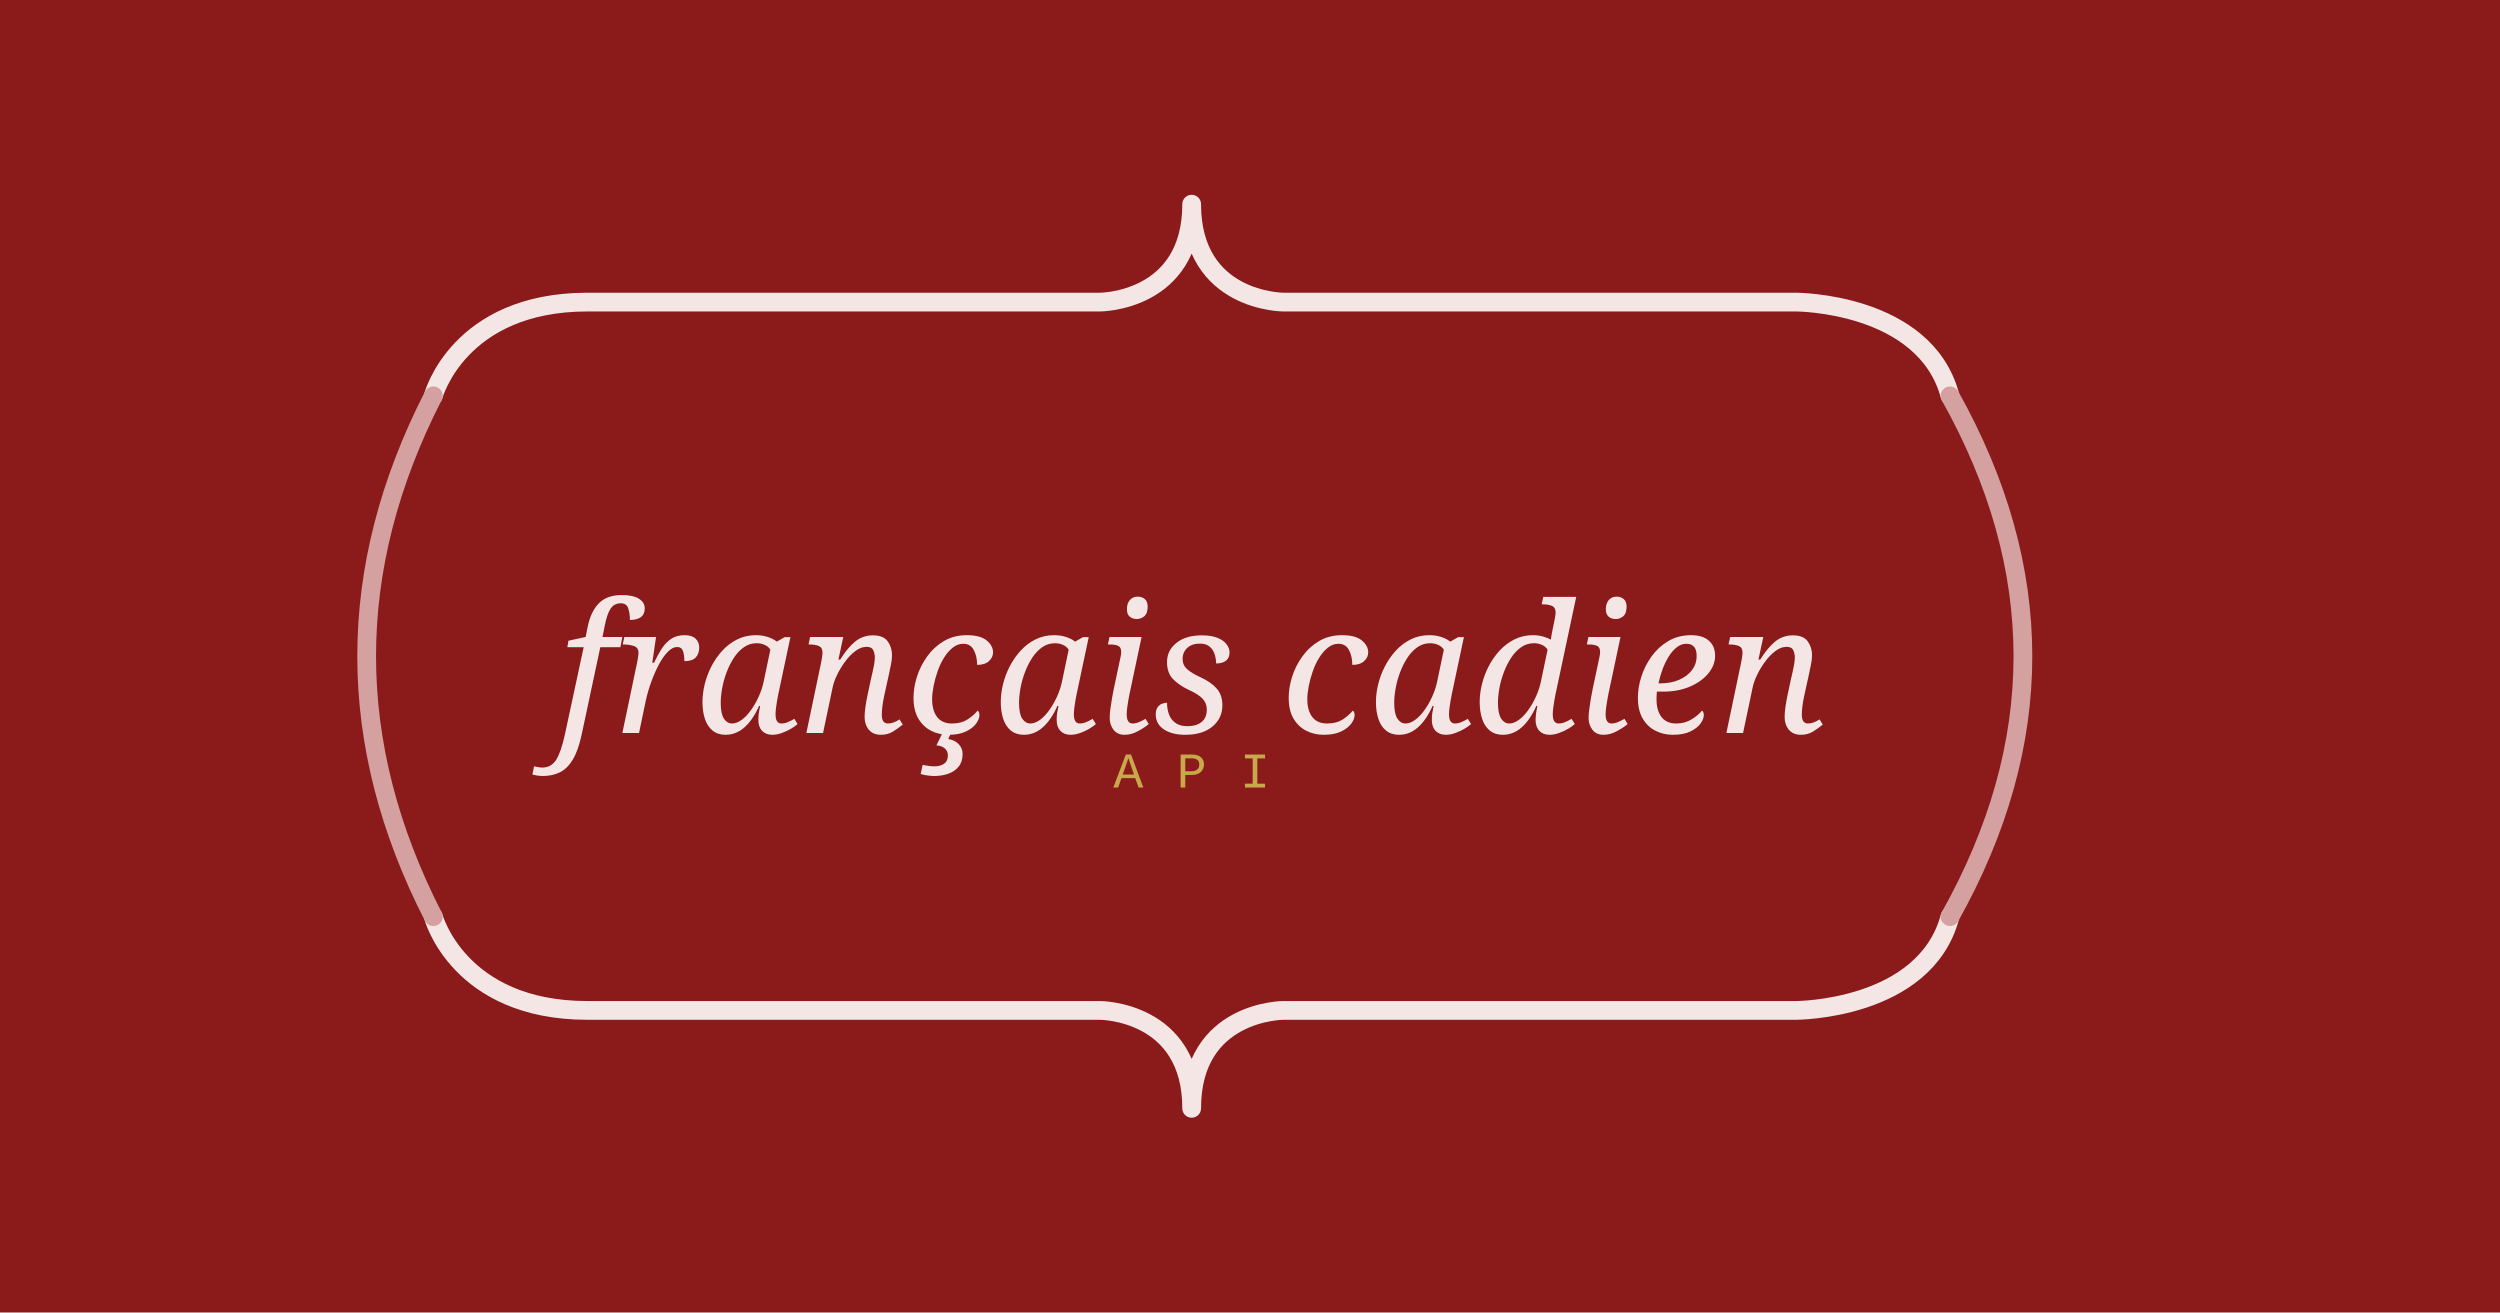
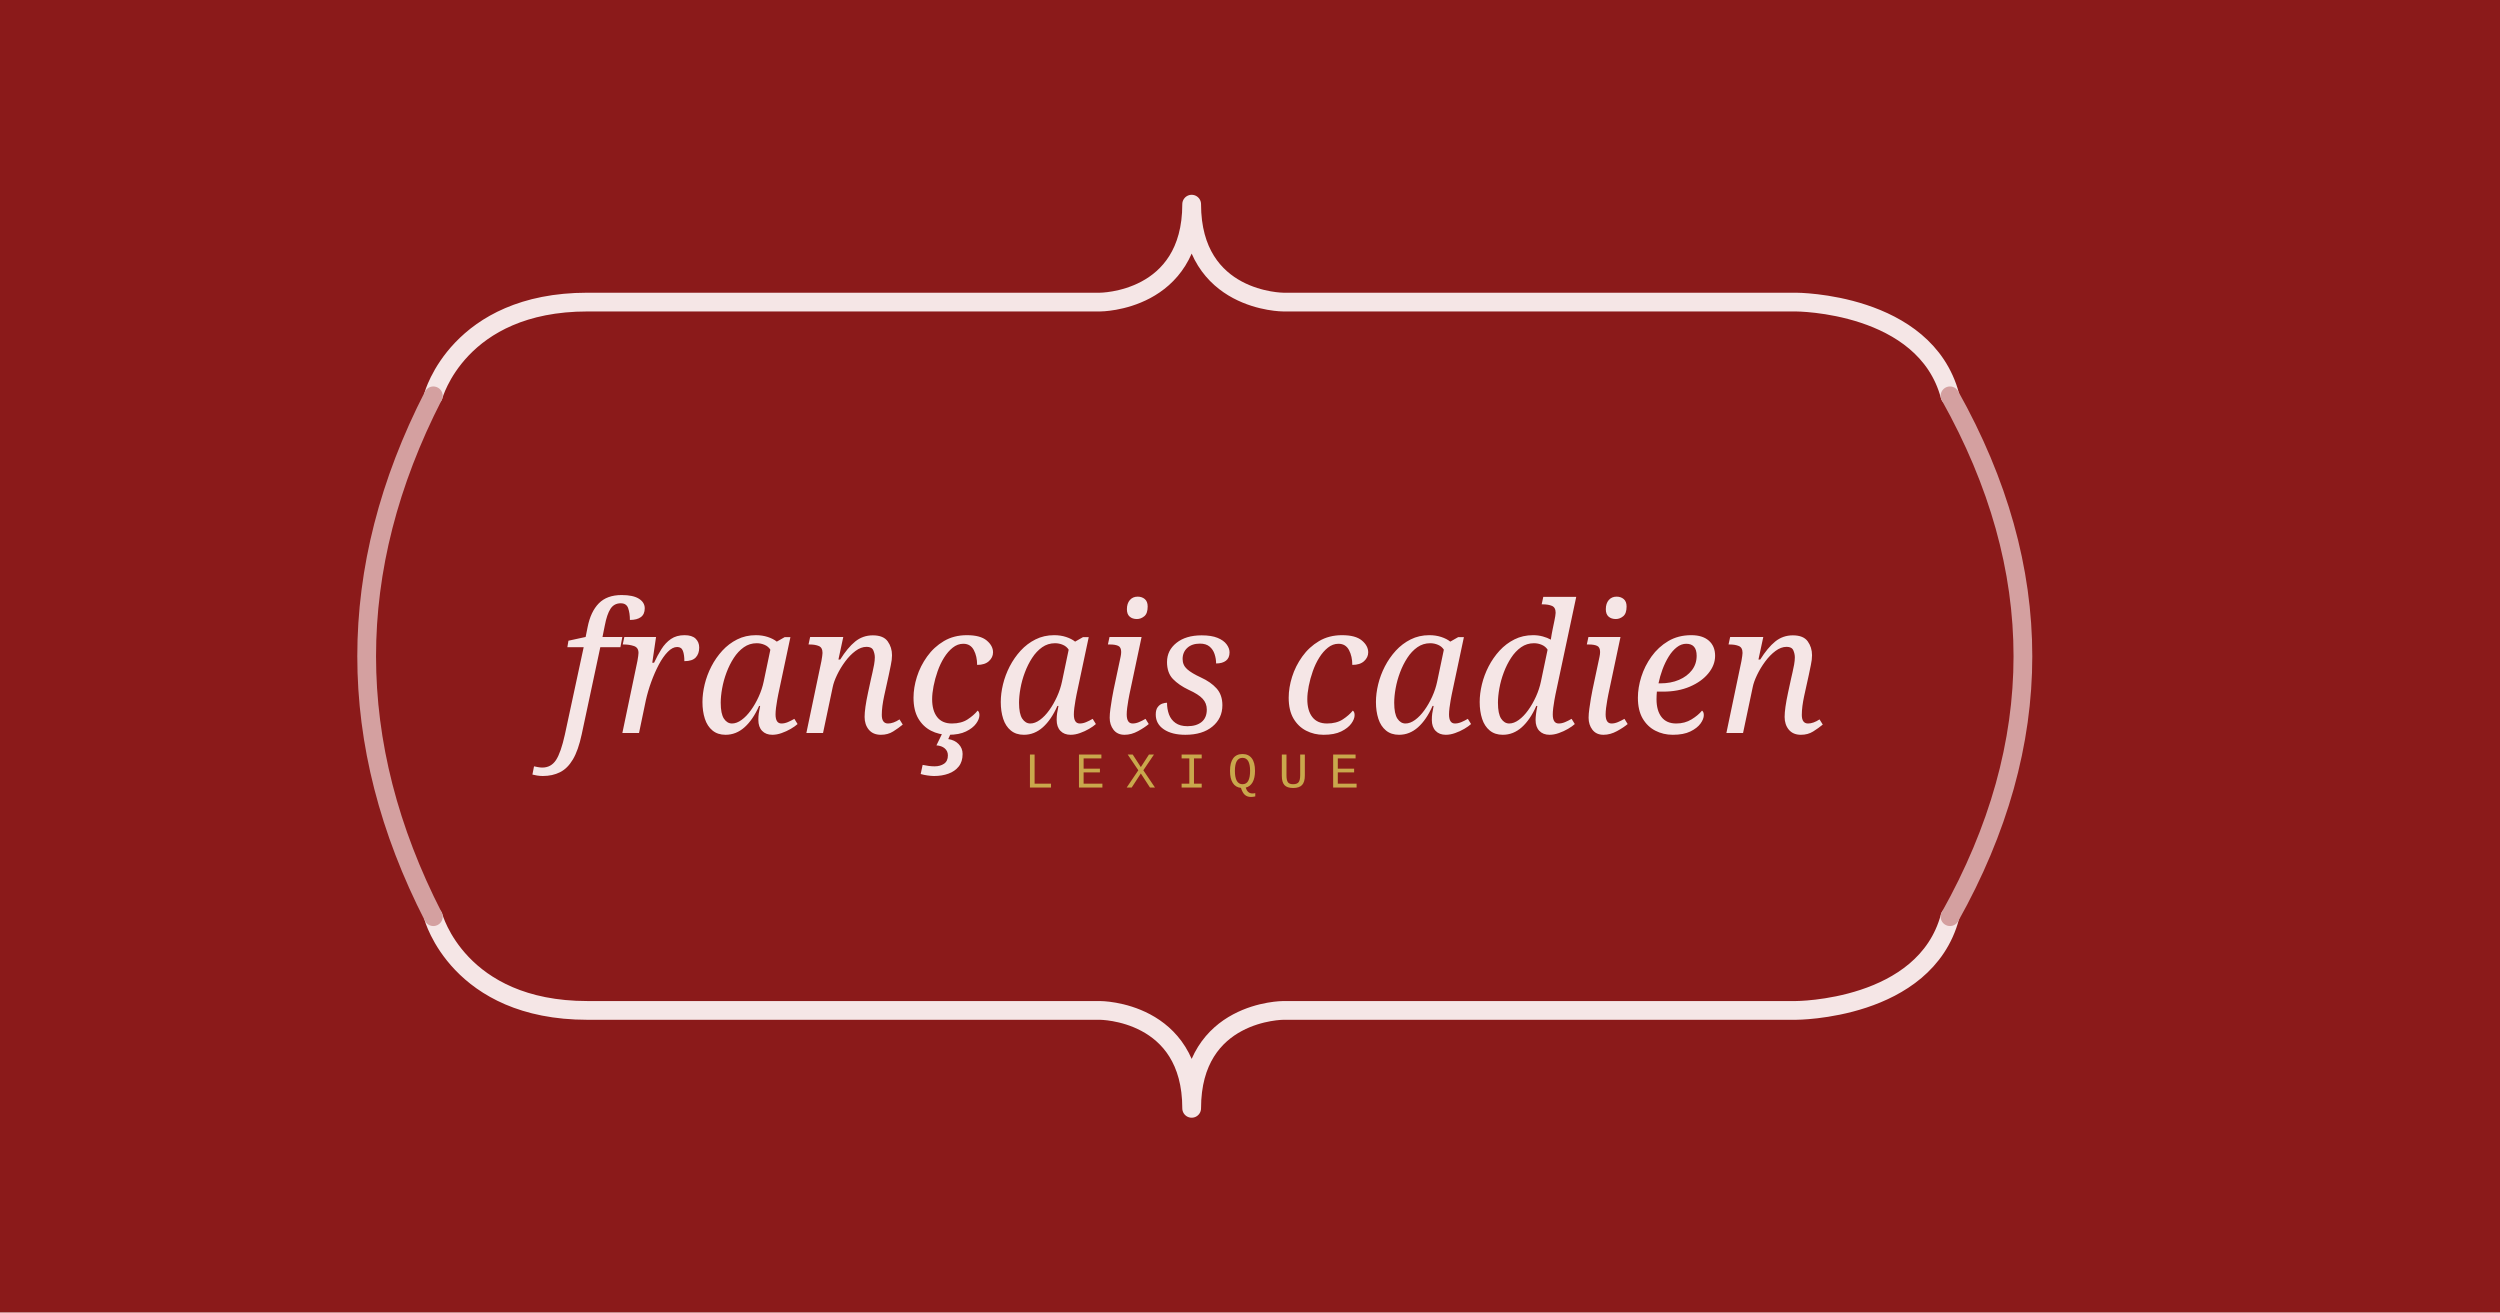
<svg xmlns="http://www.w3.org/2000/svg" width="1200" height="630" viewBox="0 0 1200 630">
  <rect width="1200" height="630" fill="#8B1A1A" />
  <path d="M 208,190 C 208,190 220,145 282,145 L 528,145 C 528,145 572,145 572,98 C 572,145 616,145 616,145 L 862,145 C 862,145 924,145 936,190" fill="none" stroke="#F5E6E6" stroke-width="9" stroke-linecap="round" stroke-linejoin="round" />
  <path d="M 208,440 C 208,440 220,485 282,485 L 528,485 C 528,485 572,485 572,532 C 572,485 616,485 616,485 L 862,485 C 862,485 924,485 936,440" fill="none" stroke="#F5E6E6" stroke-width="9" stroke-linecap="round" stroke-linejoin="round" />
  <path d="M 208,190 Q 144,315 208,440" fill="none" stroke="#D4A0A0" stroke-width="9" stroke-linecap="round" />
  <path d="M 936,190 Q 1006,315 936,440" fill="none" stroke="#D4A0A0" stroke-width="9" stroke-linecap="round" />
  <text x="572" y="322" font-family="Georgia, serif" font-size="86" font-weight="400" font-style="italic" fill="#F5E6E6" text-anchor="middle" dominant-baseline="middle">français cadien</text>
-   <text x="572" y="378" font-family="'Courier New', Courier, monospace" font-size="24" fill="#C9A84C" text-anchor="middle" letter-spacing="16">API</text>
+   <text x="572" y="378" font-family="'Courier New', Courier, monospace" font-size="24" fill="#C9A84C" text-anchor="middle" letter-spacing="10">LEXIQUE</text>
</svg>
